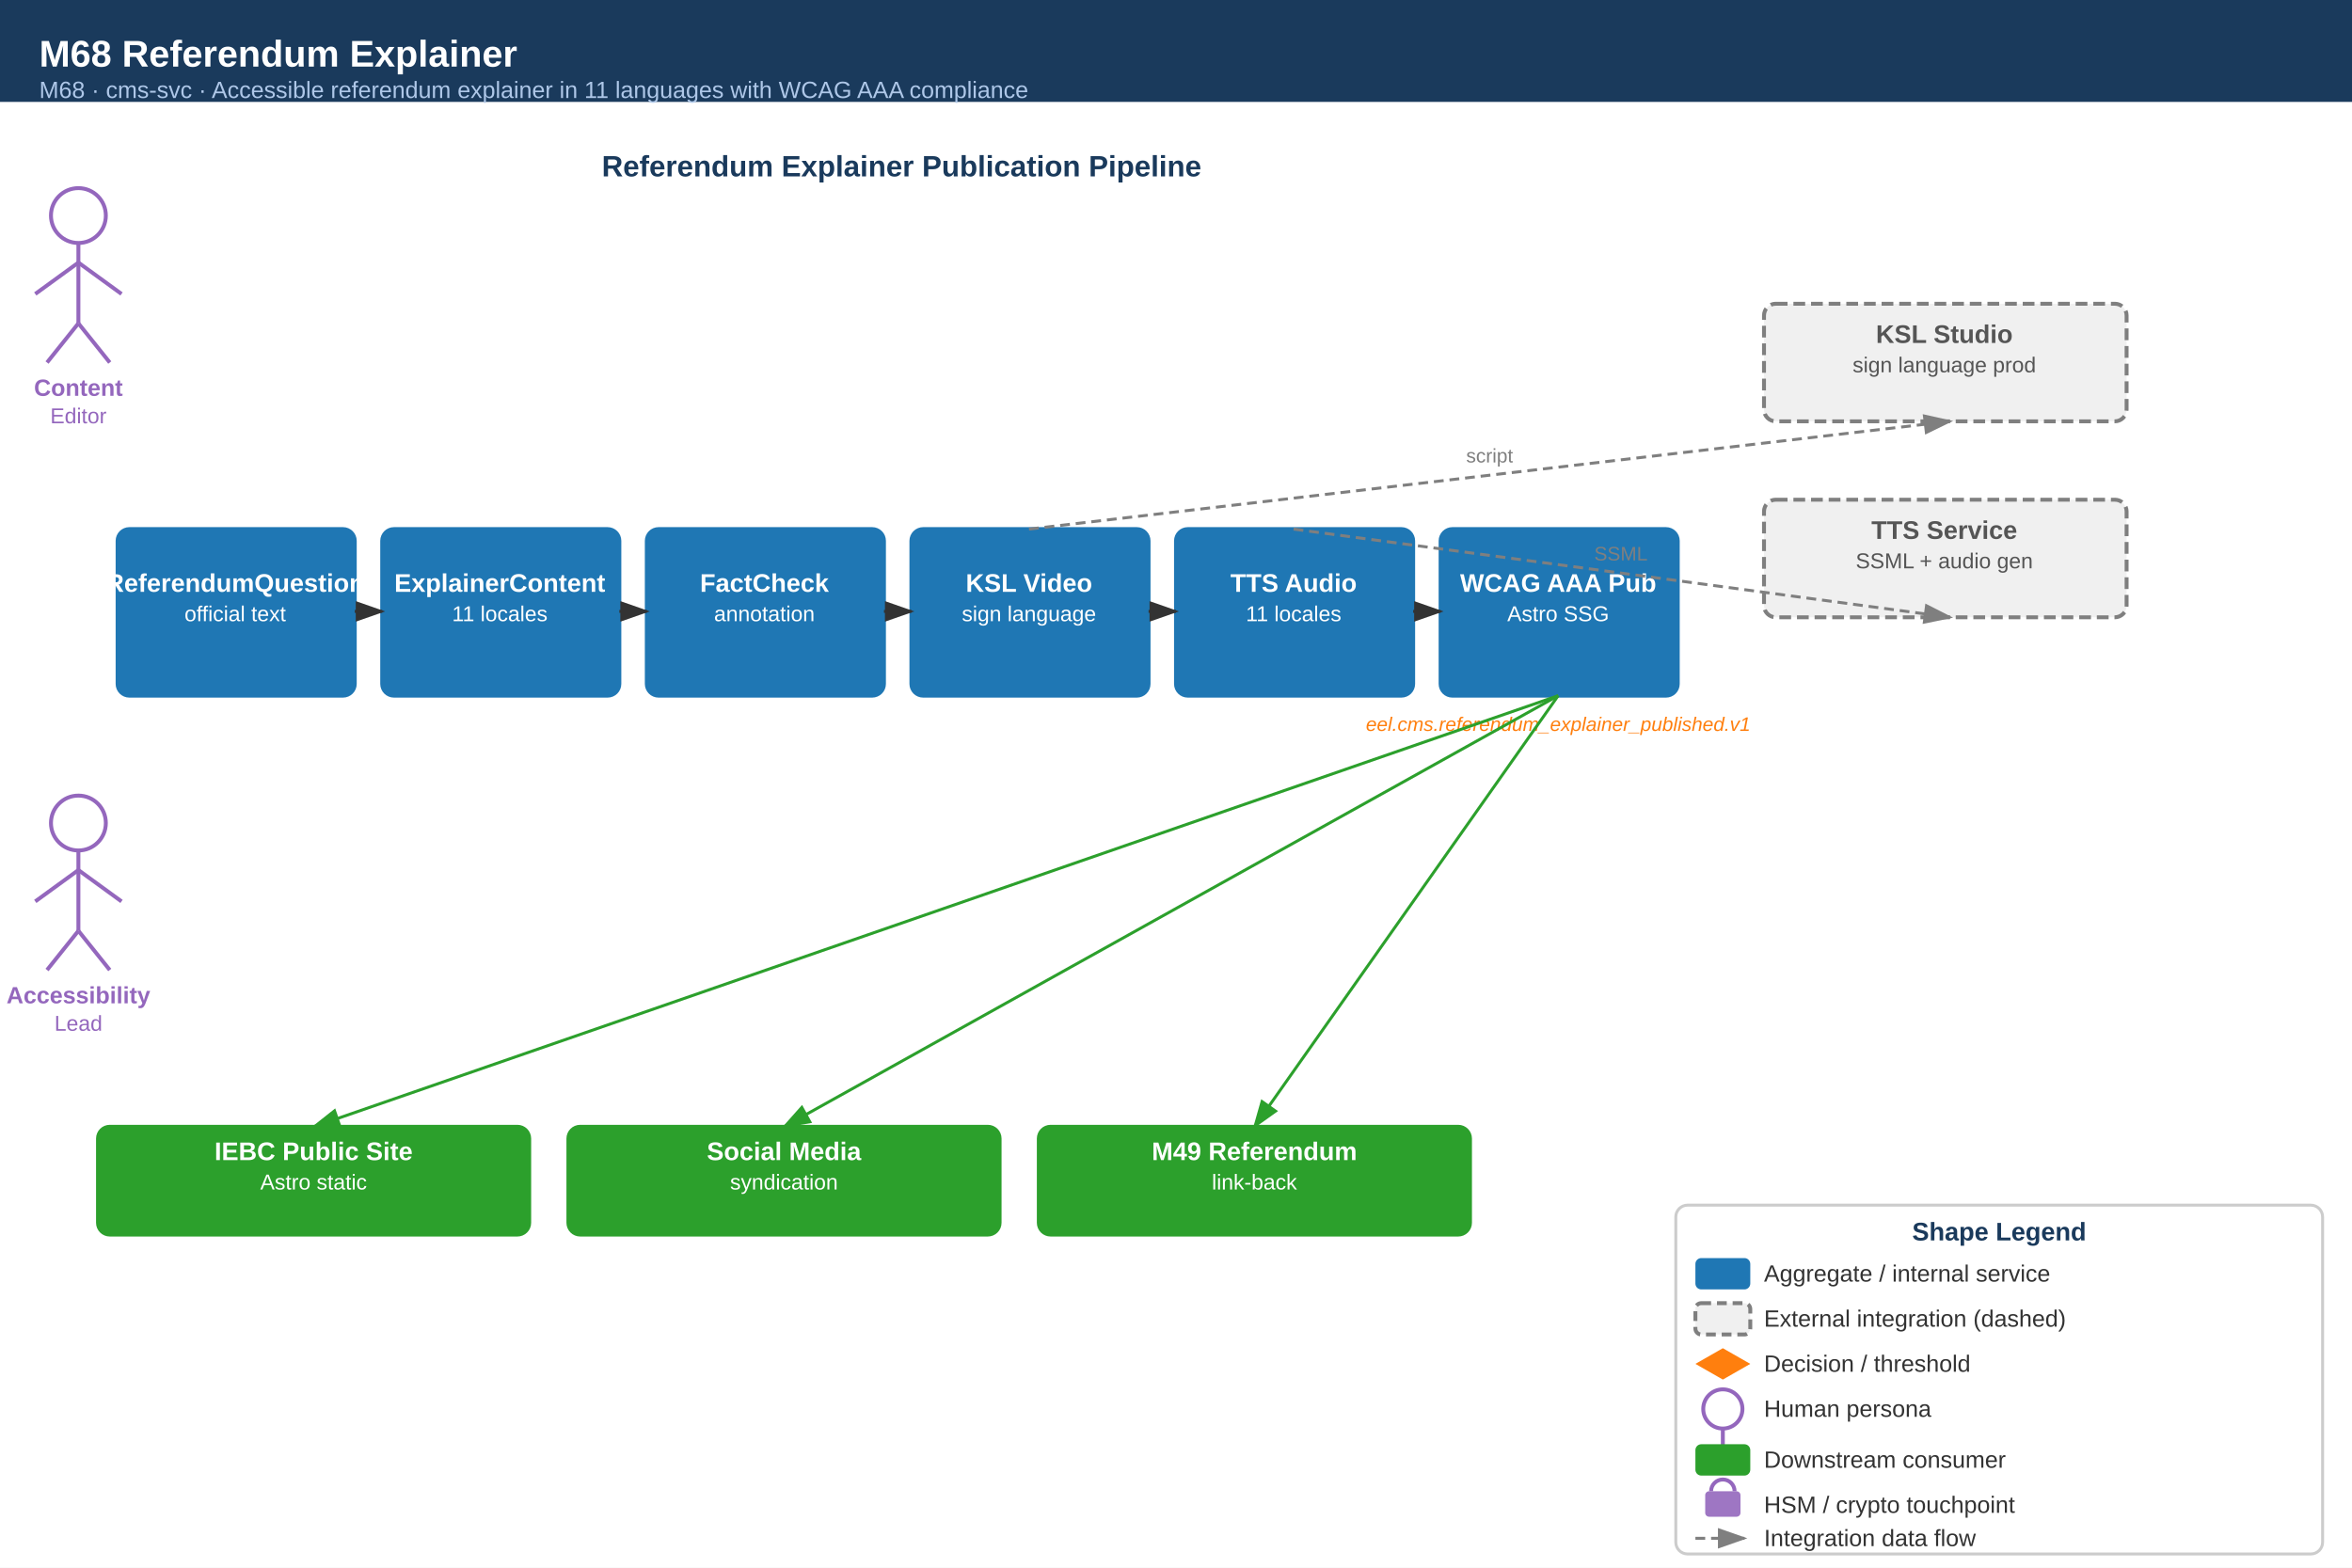
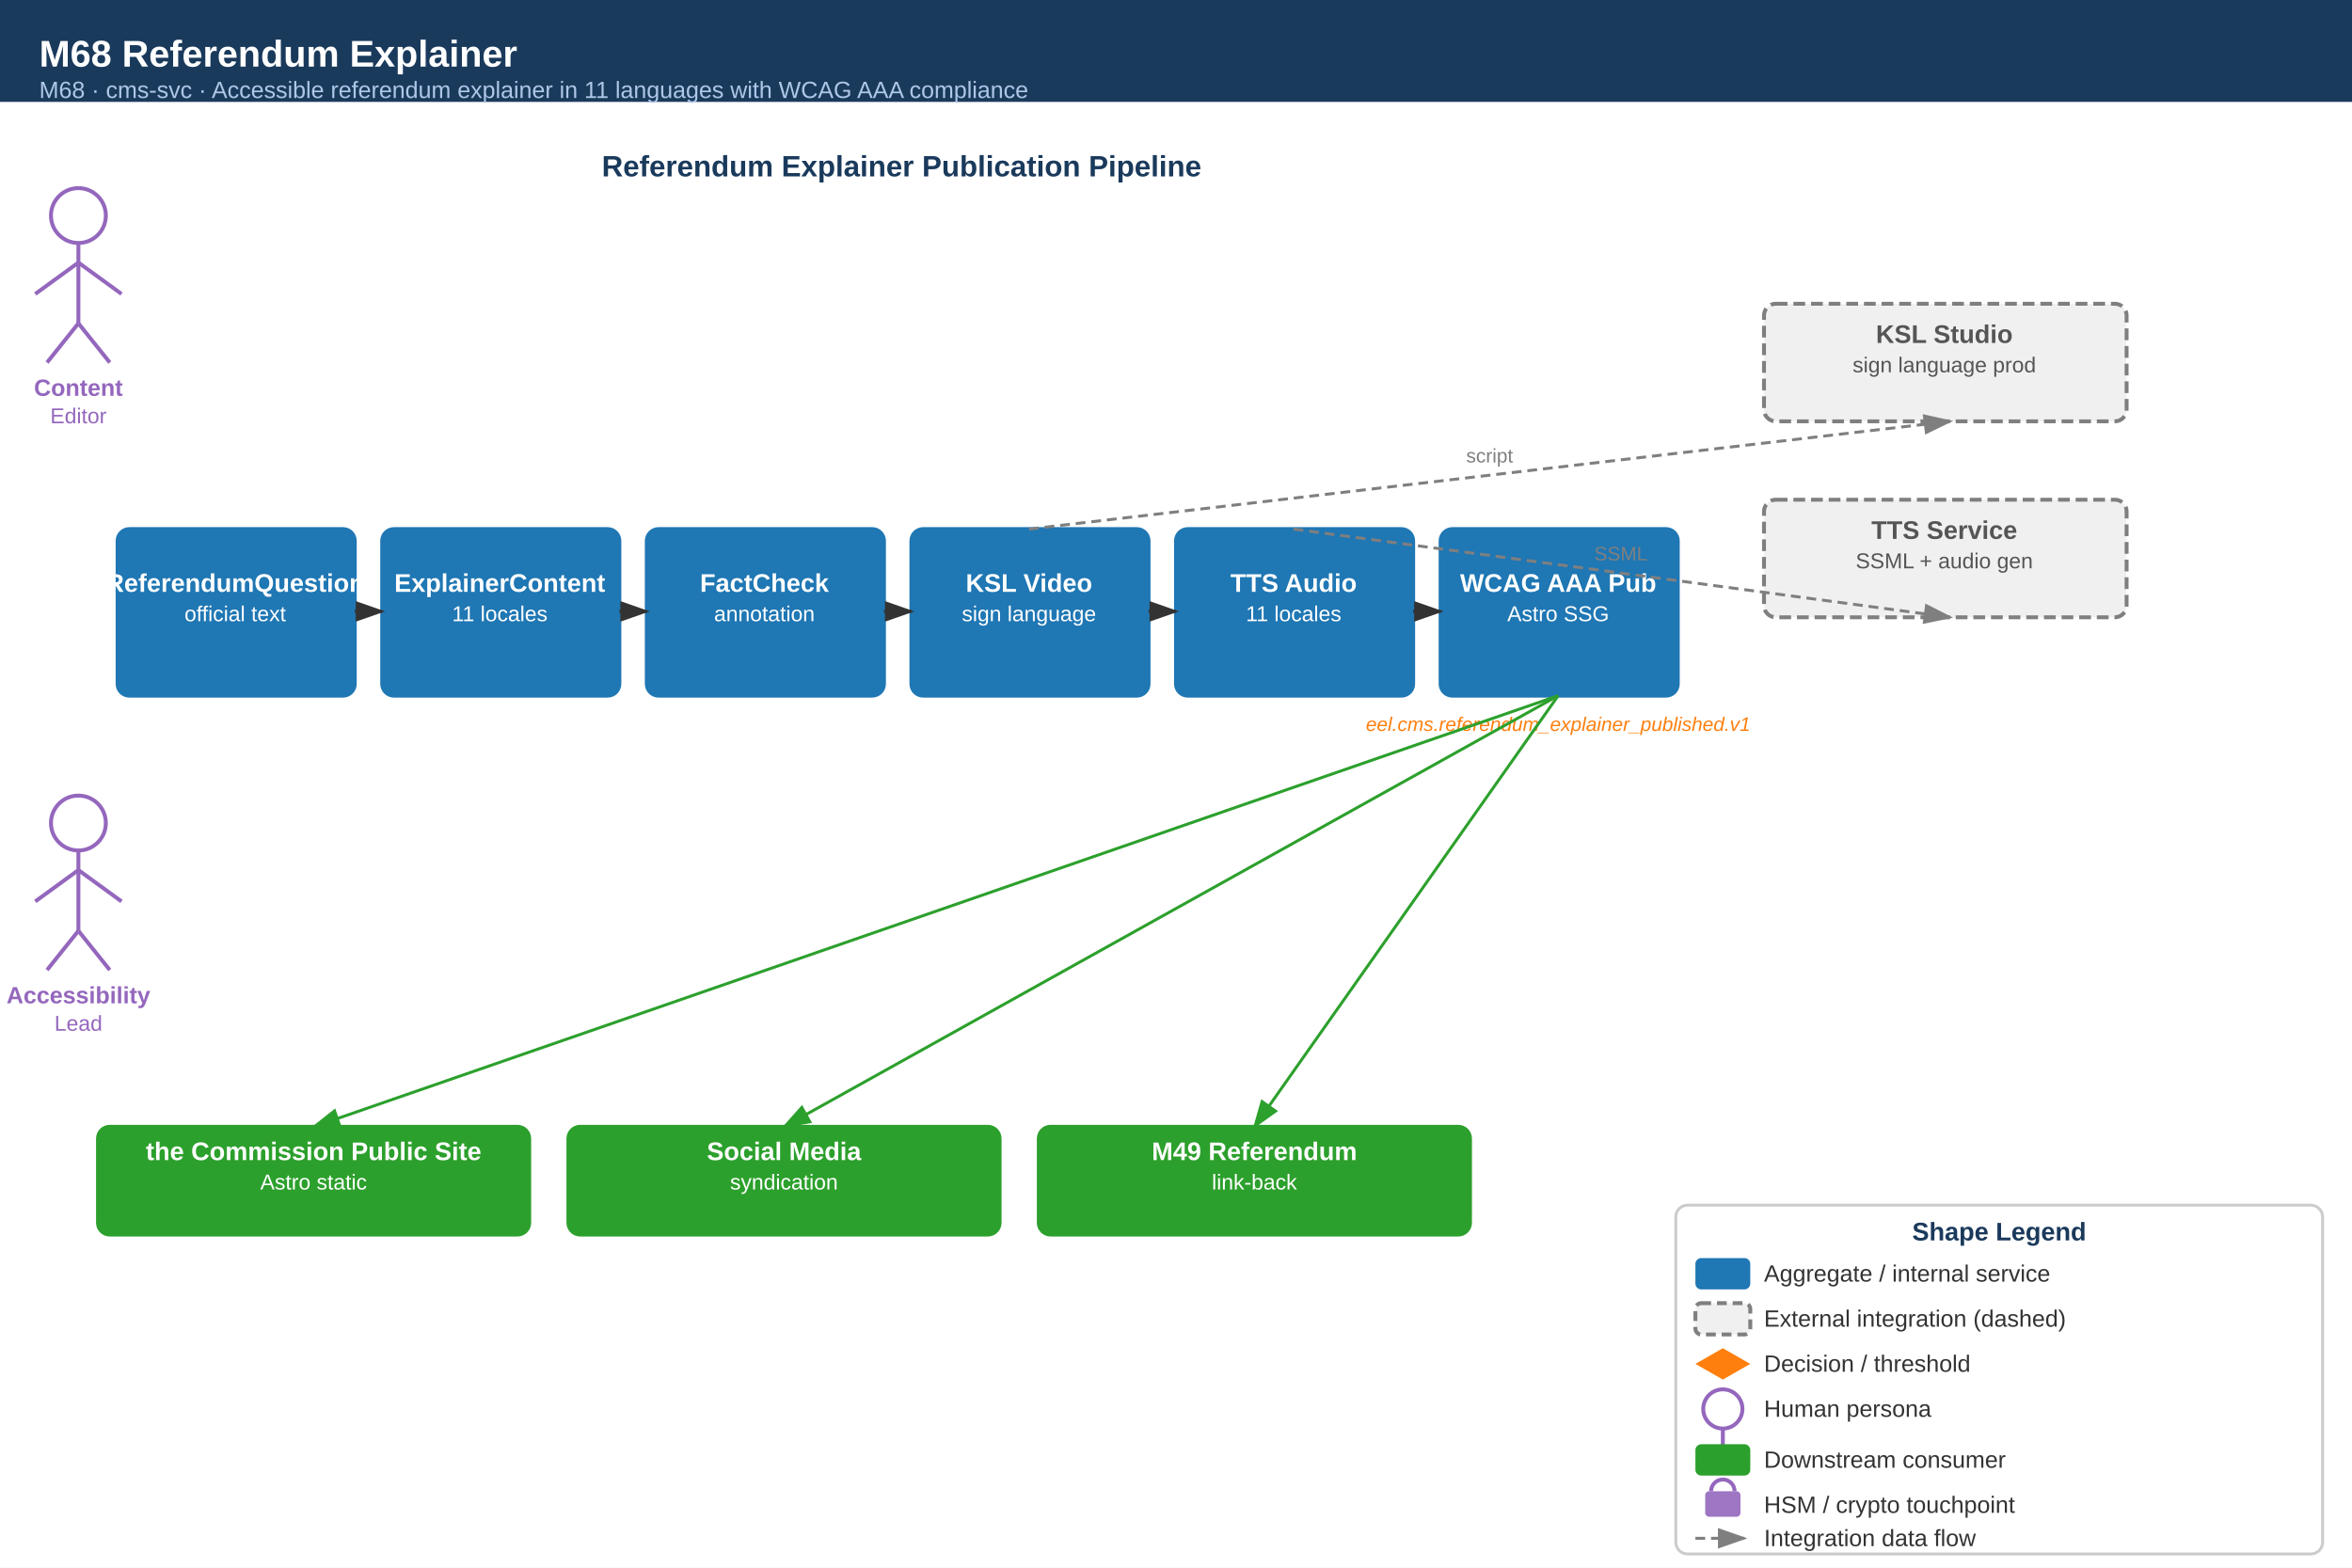
<svg xmlns="http://www.w3.org/2000/svg" viewBox="0 0 1200 800" font-family="Arial,Helvetica,sans-serif">
  <defs>
    <marker id="arr" markerWidth="10" markerHeight="7" refX="9" refY="3.5" orient="auto">
      <polygon points="0 0, 10 3.5, 0 7" fill="#333" />
    </marker>
    <marker id="arr-g" markerWidth="10" markerHeight="7" refX="9" refY="3.5" orient="auto">
      <polygon points="0 0, 10 3.5, 0 7" fill="#2ca02c" />
    </marker>
    <marker id="arr-gr" markerWidth="10" markerHeight="7" refX="9" refY="3.5" orient="auto">
      <polygon points="0 0, 10 3.5, 0 7" fill="#7f7f7f" />
    </marker>
    <marker id="arr-o" markerWidth="10" markerHeight="7" refX="9" refY="3.5" orient="auto">
      <polygon points="0 0, 10 3.5, 0 7" fill="#ff7f0e" />
    </marker>
    <marker id="arr-p" markerWidth="10" markerHeight="7" refX="9" refY="3.5" orient="auto">
      <polygon points="0 0, 10 3.5, 0 7" fill="#9467bd" />
    </marker>
  </defs>
  <rect width="1200" height="800" fill="white" />
  <rect x="0" y="0" width="1200" height="52" fill="#1a3a5c" />
  <text x="20" y="34" font-size="19" font-weight="bold" fill="white">M68 Referendum Explainer</text>
  <text x="20" y="50" font-size="12" fill="#aec7e8">M68 · cms-svc · Accessible referendum explainer in 11 languages with WCAG AAA compliance</text>
  <text x="460" y="90" font-size="15" font-weight="bold" text-anchor="middle" fill="#1a3a5c">Referendum Explainer Publication Pipeline</text>
  <circle cx="40" cy="110" r="14" fill="none" stroke="#9467bd" stroke-width="2" />
  <line x1="40" y1="124" x2="40" y2="165" stroke="#9467bd" stroke-width="2" />
  <line x1="40" y1="134" x2="18" y2="150" stroke="#9467bd" stroke-width="2" />
  <line x1="40" y1="134" x2="62" y2="150" stroke="#9467bd" stroke-width="2" />
  <line x1="40" y1="165" x2="24" y2="185" stroke="#9467bd" stroke-width="2" />
  <line x1="40" y1="165" x2="56" y2="185" stroke="#9467bd" stroke-width="2" />
  <text x="40" y="202" font-size="12" text-anchor="middle" fill="#9467bd" font-weight="bold">Content</text>
  <text x="40" y="216" font-size="11" text-anchor="middle" fill="#9467bd">Editor</text>
  <circle cx="40" cy="420" r="14" fill="none" stroke="#9467bd" stroke-width="2" />
  <line x1="40" y1="434" x2="40" y2="475" stroke="#9467bd" stroke-width="2" />
  <line x1="40" y1="444" x2="18" y2="460" stroke="#9467bd" stroke-width="2" />
  <line x1="40" y1="444" x2="62" y2="460" stroke="#9467bd" stroke-width="2" />
  <line x1="40" y1="475" x2="24" y2="495" stroke="#9467bd" stroke-width="2" />
  <line x1="40" y1="475" x2="56" y2="495" stroke="#9467bd" stroke-width="2" />
  <text x="40" y="512" font-size="12" text-anchor="middle" fill="#9467bd" font-weight="bold">Accessibility</text>
  <text x="40" y="526" font-size="11" text-anchor="middle" fill="#9467bd">Lead</text>
  <rect x="60" y="270" width="121" height="85" rx="6" fill="#1f77b4" stroke="#1f77b4" stroke-width="2" />
  <text x="120" y="302" font-size="13" text-anchor="middle" fill="white" font-weight="bold">ReferendumQuestion</text>
  <text x="120" y="317" font-size="11" text-anchor="middle" fill="white">official text</text>
  <rect x="195" y="270" width="121" height="85" rx="6" fill="#1f77b4" stroke="#1f77b4" stroke-width="2" />
  <text x="255" y="302" font-size="13" text-anchor="middle" fill="white" font-weight="bold">ExplainerContent</text>
  <text x="255" y="317" font-size="11" text-anchor="middle" fill="white">11 locales</text>
  <rect x="330" y="270" width="121" height="85" rx="6" fill="#1f77b4" stroke="#1f77b4" stroke-width="2" />
  <text x="390" y="302" font-size="13" text-anchor="middle" fill="white" font-weight="bold">FactCheck</text>
  <text x="390" y="317" font-size="11" text-anchor="middle" fill="white">annotation</text>
  <rect x="465" y="270" width="121" height="85" rx="6" fill="#1f77b4" stroke="#1f77b4" stroke-width="2" />
  <text x="525" y="302" font-size="13" text-anchor="middle" fill="white" font-weight="bold">KSL Video</text>
  <text x="525" y="317" font-size="11" text-anchor="middle" fill="white">sign language</text>
  <rect x="600" y="270" width="121" height="85" rx="6" fill="#1f77b4" stroke="#1f77b4" stroke-width="2" />
  <text x="660" y="302" font-size="13" text-anchor="middle" fill="white" font-weight="bold">TTS Audio</text>
  <text x="660" y="317" font-size="11" text-anchor="middle" fill="white">11 locales</text>
  <rect x="735" y="270" width="121" height="85" rx="6" fill="#1f77b4" stroke="#1f77b4" stroke-width="2" />
  <text x="795" y="302" font-size="13" text-anchor="middle" fill="white" font-weight="bold">WCAG AAA Pub</text>
  <text x="795" y="317" font-size="11" text-anchor="middle" fill="white">Astro SSG</text>
  <line x1="181" y1="312" x2="195" y2="312" stroke="#333" stroke-width="1.5" marker-end="url(#arr)" />
  <line x1="316" y1="312" x2="330" y2="312" stroke="#333" stroke-width="1.5" marker-end="url(#arr)" />
  <line x1="451" y1="312" x2="465" y2="312" stroke="#333" stroke-width="1.5" marker-end="url(#arr)" />
  <line x1="586" y1="312" x2="600" y2="312" stroke="#333" stroke-width="1.5" marker-end="url(#arr)" />
  <line x1="721" y1="312" x2="735" y2="312" stroke="#333" stroke-width="1.5" marker-end="url(#arr)" />
  <rect x="900" y="155" width="185" height="60" rx="6" fill="#f0f0f0" stroke="#7f7f7f" stroke-width="2" stroke-dasharray="6,3" />
  <text x="992" y="175" font-size="13" text-anchor="middle" fill="#555" font-weight="bold">KSL Studio</text>
  <text x="992" y="190" font-size="11" text-anchor="middle" fill="#555">sign language prod</text>
  <line x1="525" y1="270" x2="995" y2="215" stroke="#7f7f7f" stroke-width="1.5" marker-end="url(#arr-gr)" stroke-dasharray="5,3" />
  <text x="760" y="236" font-size="10" text-anchor="middle" fill="#7f7f7f">script</text>
  <rect x="900" y="255" width="185" height="60" rx="6" fill="#f0f0f0" stroke="#7f7f7f" stroke-width="2" stroke-dasharray="6,3" />
  <text x="992" y="275" font-size="13" text-anchor="middle" fill="#555" font-weight="bold">TTS Service</text>
  <text x="992" y="290" font-size="11" text-anchor="middle" fill="#555">SSML + audio gen</text>
  <line x1="660" y1="270" x2="995" y2="315" stroke="#7f7f7f" stroke-width="1.5" marker-end="url(#arr-gr)" stroke-dasharray="5,3" />
  <text x="827" y="286" font-size="10" text-anchor="middle" fill="#7f7f7f">SSML</text>
  <text x="795" y="373" font-size="10" text-anchor="middle" fill="#ff7f0e" font-style="italic">eel.cms.referendum_explainer_published.v1</text>
  <rect x="50" y="575" width="220" height="55" rx="6" fill="#2ca02c" stroke="#2ca02c" stroke-width="2" />
-   <text x="160" y="592" font-size="13" text-anchor="middle" fill="white" font-weight="bold">IEBC Public Site</text>
+   <text x="160" y="592" font-size="13" text-anchor="middle" fill="white" font-weight="bold">the Commission Public Site</text>
  <text x="160" y="607" font-size="11" text-anchor="middle" fill="white">Astro static</text>
  <rect x="290" y="575" width="220" height="55" rx="6" fill="#2ca02c" stroke="#2ca02c" stroke-width="2" />
  <text x="400" y="592" font-size="13" text-anchor="middle" fill="white" font-weight="bold">Social Media</text>
  <text x="400" y="607" font-size="11" text-anchor="middle" fill="white">syndication</text>
  <rect x="530" y="575" width="220" height="55" rx="6" fill="#2ca02c" stroke="#2ca02c" stroke-width="2" />
  <text x="640" y="592" font-size="13" text-anchor="middle" fill="white" font-weight="bold">M49 Referendum</text>
  <text x="640" y="607" font-size="11" text-anchor="middle" fill="white">link-back</text>
  <line x1="795" y1="355" x2="160" y2="575" stroke="#2ca02c" stroke-width="1.5" marker-end="url(#arr-g)" />
  <line x1="795" y1="355" x2="400" y2="575" stroke="#2ca02c" stroke-width="1.5" marker-end="url(#arr-g)" />
  <line x1="795" y1="355" x2="640" y2="575" stroke="#2ca02c" stroke-width="1.5" marker-end="url(#arr-g)" />
  <rect x="855" y="615" width="330" height="178" rx="6" fill="white" stroke="#ccc" stroke-width="1.5" />
  <text x="1020" y="633" font-size="13" font-weight="bold" text-anchor="middle" fill="#1a3a5c">Shape Legend</text>
  <rect x="865" y="642" width="28" height="16" rx="3" fill="#1f77b4" />
  <text x="900" y="654" font-size="12" fill="#333">Aggregate / internal service</text>
  <rect x="865" y="665" width="28" height="16" rx="3" fill="#f0f0f0" stroke="#7f7f7f" stroke-dasharray="5,3" stroke-width="2" />
  <text x="900" y="677" font-size="12" fill="#333">External integration (dashed)</text>
  <polygon points="879,688 893,696 879,704 865,696" fill="#ff7f0e" />
  <text x="900" y="700" font-size="12" fill="#333">Decision / threshold</text>
  <circle cx="879" cy="719" r="10" fill="none" stroke="#9467bd" stroke-width="2" />
  <line x1="879" y1="729" x2="879" y2="739" stroke="#9467bd" stroke-width="2" />
  <text x="900" y="723" font-size="12" fill="#333">Human persona</text>
  <rect x="865" y="737" width="28" height="16" rx="3" fill="#2ca02c" />
  <text x="900" y="749" font-size="12" fill="#333">Downstream consumer</text>
  <rect x="870" y="761" width="18" height="13" rx="2" fill="#9467bd" opacity="0.9" />
  <path d="M 873 761 a 6 6 0 0 1 12 0" fill="none" stroke="#9467bd" stroke-width="2" />
  <text x="900" y="772" font-size="12" fill="#333">HSM / crypto touchpoint</text>
  <line x1="865" y1="785" x2="890" y2="785" stroke="#7f7f7f" stroke-width="1.5" marker-end="url(#arr-gr)" stroke-dasharray="5,3" />
  <text x="900" y="789" font-size="12" fill="#333">Integration data flow</text>
</svg>
